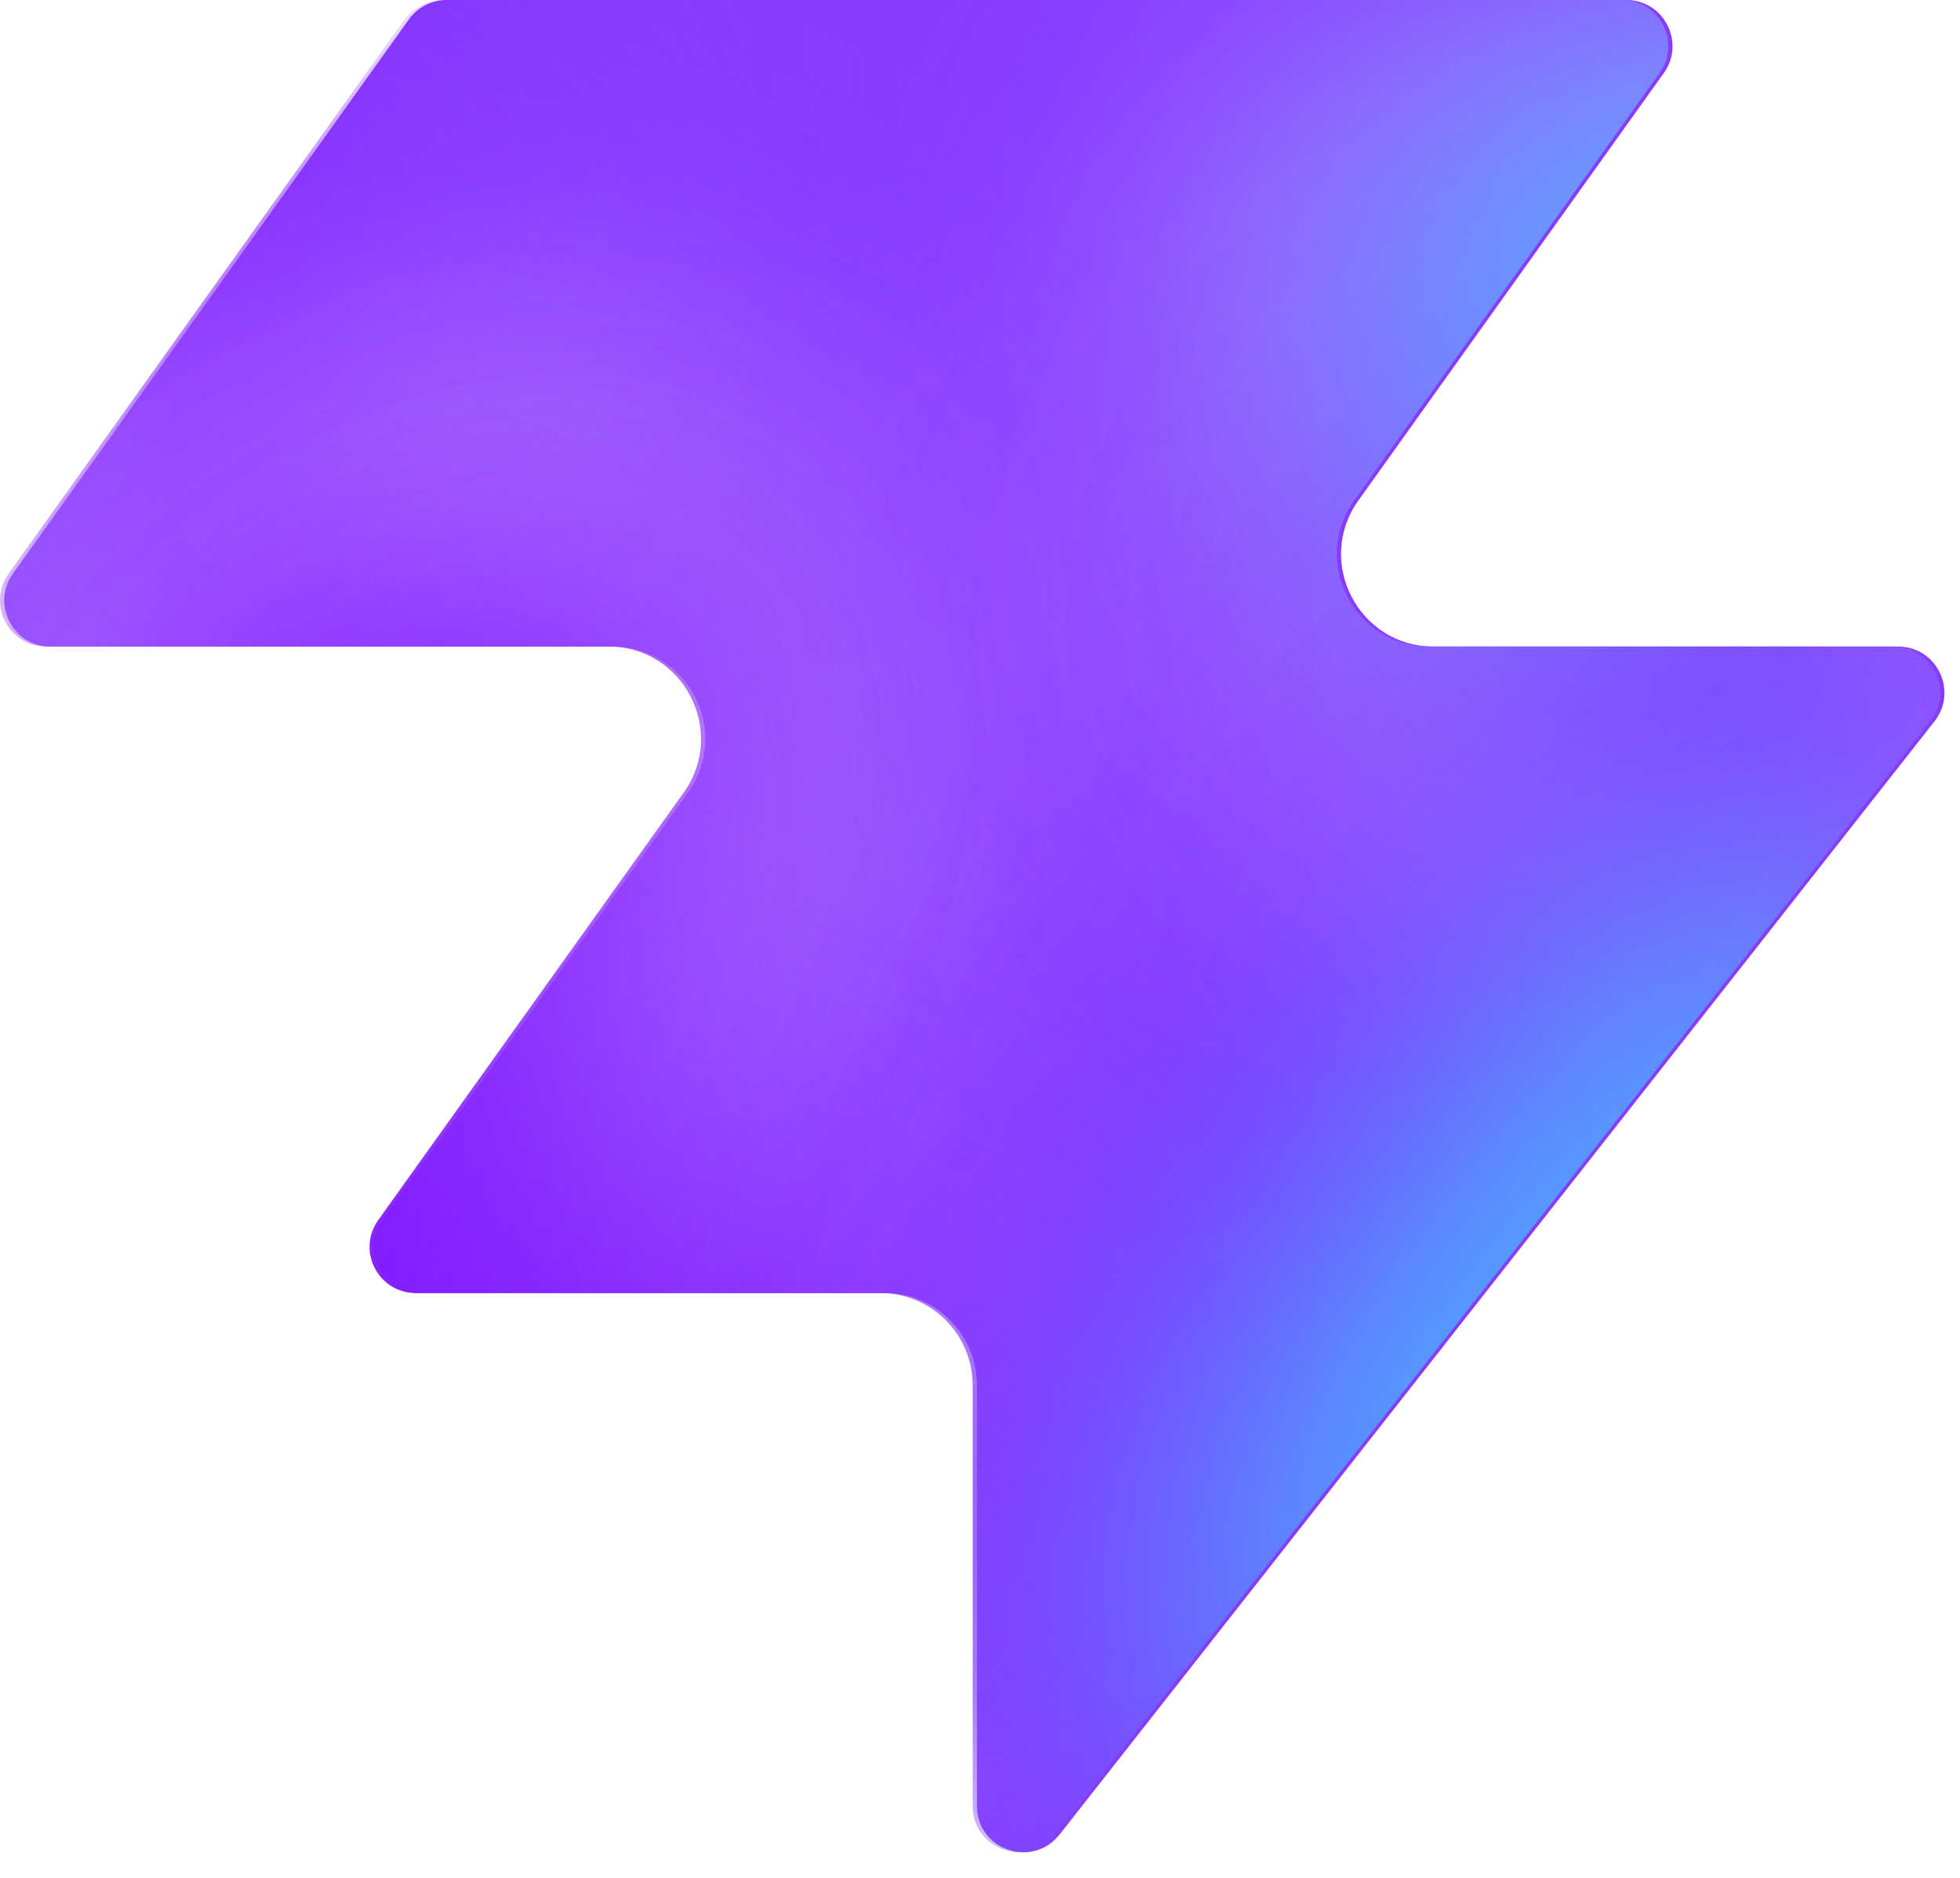
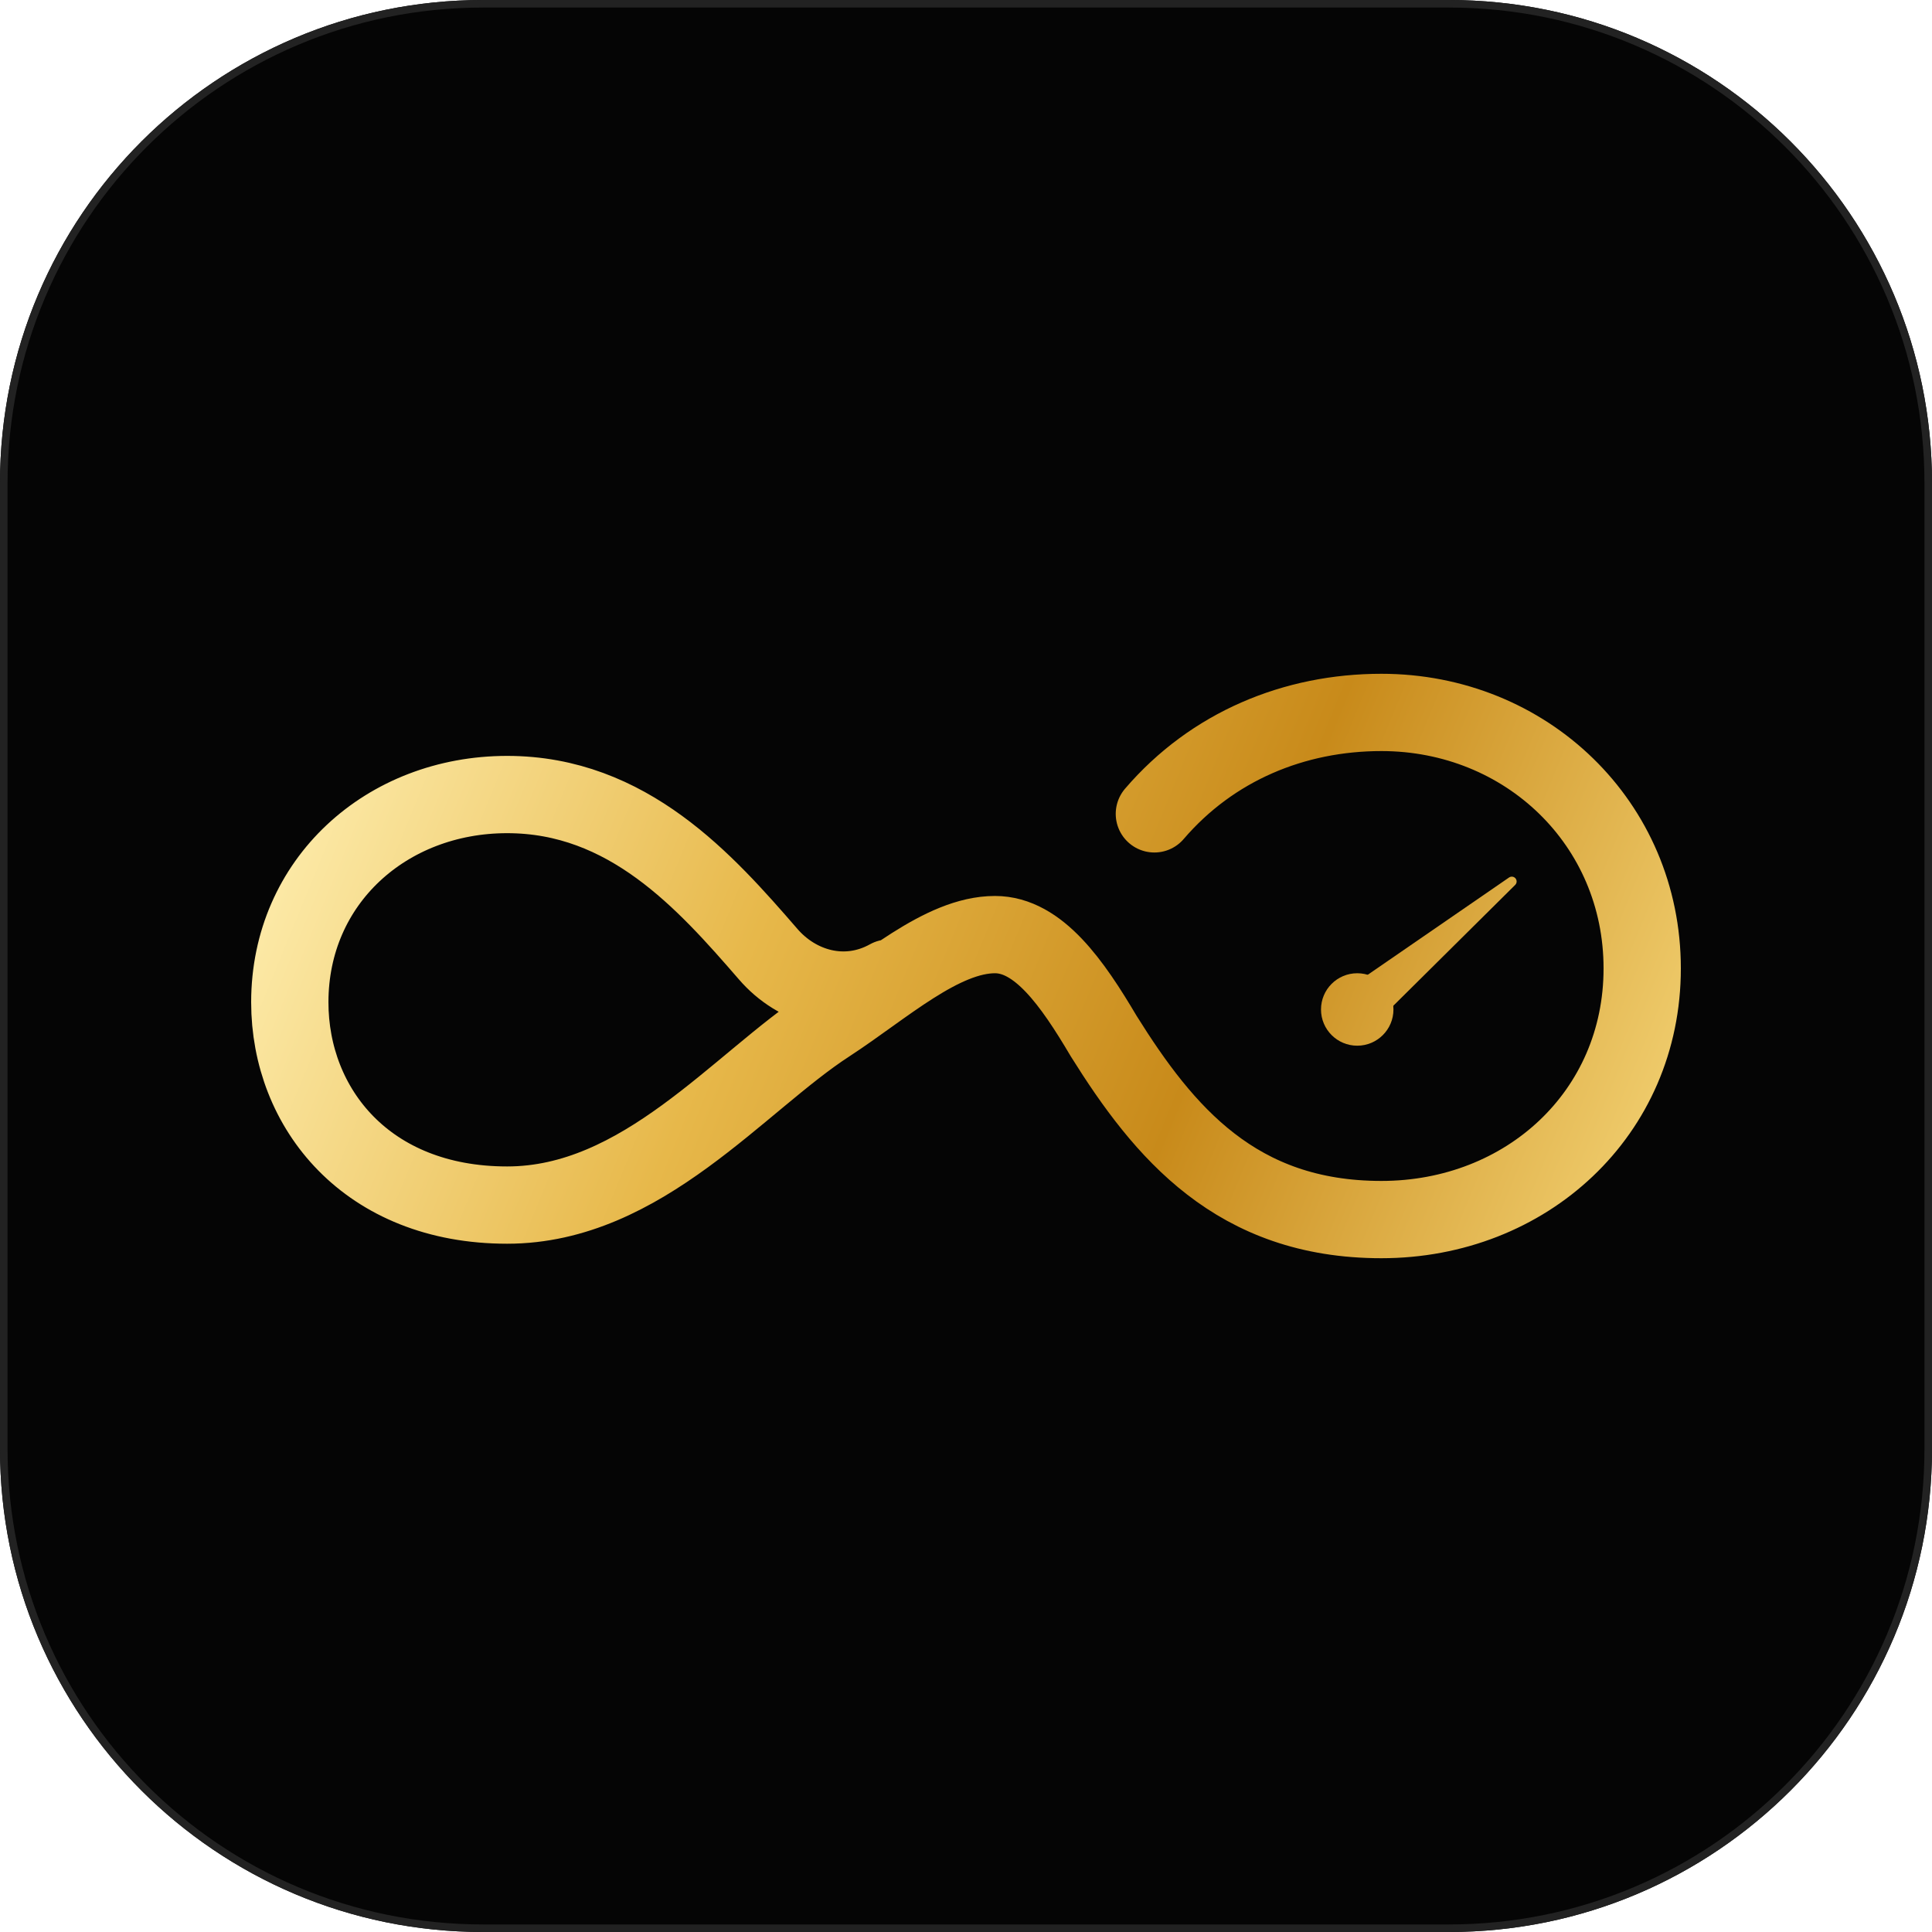
- <svg xmlns="http://www.w3.org/2000/svg" width="48" height="46" fill="none" viewBox="0 0 48 46">
-   <path fill="#863bff" d="M25.946 44.938c-.664.845-2.021.375-2.021-.698V33.937a2.26 2.26 0 0 0-2.262-2.262H10.287c-.92 0-1.456-1.04-.92-1.788l7.48-10.471c1.07-1.497 0-3.578-1.842-3.578H1.237c-.92 0-1.456-1.04-.92-1.788L10.013.474c.214-.297.556-.474.92-.474h28.894c.92 0 1.456 1.04.92 1.788l-7.48 10.471c-1.07 1.498 0 3.579 1.842 3.579h11.377c.943 0 1.473 1.088.89 1.83L25.947 44.94z" style="fill:#863bff;fill:color(display-p3 .525 .23 1);fill-opacity:1" />
-   <mask id="a" width="48" height="46" x="0" y="0" maskUnits="userSpaceOnUse" style="mask-type:alpha">
-     <path fill="#000" d="M25.842 44.938c-.664.844-2.021.375-2.021-.698V33.937a2.26 2.26 0 0 0-2.262-2.262H10.183c-.92 0-1.456-1.04-.92-1.788l7.48-10.471c1.07-1.498 0-3.579-1.842-3.579H1.133c-.92 0-1.456-1.04-.92-1.787L9.91.473c.214-.297.556-.474.92-.474h28.894c.92 0 1.456 1.04.92 1.788l-7.48 10.471c-1.07 1.498 0 3.578 1.842 3.578h11.377c.943 0 1.473 1.088.89 1.832L25.843 44.94z" style="fill:#000;fill-opacity:1" />
-   </mask>
-   <g mask="url(#a)">
-     <g filter="url(#b)">
-       <ellipse cx="5.508" cy="14.704" fill="#ede6ff" rx="5.508" ry="14.704" style="fill:#ede6ff;fill:color(display-p3 .927 .903 1);fill-opacity:1" transform="matrix(.00324 1 1 -.00324 -4.47 31.516)" />
-     </g>
-     <g filter="url(#c)">
-       <ellipse cx="10.399" cy="29.851" fill="#ede6ff" rx="10.399" ry="29.851" style="fill:#ede6ff;fill:color(display-p3 .927 .903 1);fill-opacity:1" transform="matrix(.00324 1 1 -.00324 -39.328 7.883)" />
-     </g>
-     <g filter="url(#d)">
-       <ellipse cx="5.508" cy="30.487" fill="#7e14ff" rx="5.508" ry="30.487" style="fill:#7e14ff;fill:color(display-p3 .492 .077 1);fill-opacity:1" transform="rotate(89.814 -25.913 -14.639)scale(1 -1)" />
-     </g>
-     <g filter="url(#e)">
-       <ellipse cx="5.508" cy="30.599" fill="#7e14ff" rx="5.508" ry="30.599" style="fill:#7e14ff;fill:color(display-p3 .492 .077 1);fill-opacity:1" transform="rotate(89.814 -32.644 -3.334)scale(1 -1)" />
-     </g>
-     <g filter="url(#f)">
-       <ellipse cx="5.508" cy="30.599" fill="#7e14ff" rx="5.508" ry="30.599" style="fill:#7e14ff;fill:color(display-p3 .492 .077 1);fill-opacity:1" transform="matrix(.00324 1 1 -.00324 -34.34 30.47)" />
-     </g>
-     <g filter="url(#g)">
-       <ellipse cx="14.072" cy="22.078" fill="#ede6ff" rx="14.072" ry="22.078" style="fill:#ede6ff;fill:color(display-p3 .927 .903 1);fill-opacity:1" transform="rotate(93.35 24.506 48.493)scale(-1 1)" />
-     </g>
-     <g filter="url(#h)">
-       <ellipse cx="3.47" cy="21.501" fill="#7e14ff" rx="3.47" ry="21.501" style="fill:#7e14ff;fill:color(display-p3 .492 .077 1);fill-opacity:1" transform="rotate(89.009 28.708 47.59)scale(-1 1)" />
-     </g>
-     <g filter="url(#i)">
-       <ellipse cx="3.47" cy="21.501" fill="#7e14ff" rx="3.47" ry="21.501" style="fill:#7e14ff;fill:color(display-p3 .492 .077 1);fill-opacity:1" transform="rotate(89.009 28.708 47.59)scale(-1 1)" />
-     </g>
-     <g filter="url(#j)">
-       <ellipse cx=".387" cy="8.972" fill="#7e14ff" rx="4.407" ry="29.108" style="fill:#7e14ff;fill:color(display-p3 .492 .077 1);fill-opacity:1" transform="rotate(39.51 .387 8.972)" />
-     </g>
-     <g filter="url(#k)">
-       <ellipse cx="47.523" cy="-6.092" fill="#7e14ff" rx="4.407" ry="29.108" style="fill:#7e14ff;fill:color(display-p3 .492 .077 1);fill-opacity:1" transform="rotate(37.892 47.523 -6.092)" />
-     </g>
-     <g filter="url(#l)">
-       <ellipse cx="41.412" cy="6.333" fill="#47bfff" rx="5.971" ry="9.665" style="fill:#47bfff;fill:color(display-p3 .28 .748 1);fill-opacity:1" transform="rotate(37.892 41.412 6.333)" />
-     </g>
-     <g filter="url(#m)">
-       <ellipse cx="-1.879" cy="38.332" fill="#7e14ff" rx="4.407" ry="29.108" style="fill:#7e14ff;fill:color(display-p3 .492 .077 1);fill-opacity:1" transform="rotate(37.892 -1.88 38.332)" />
-     </g>
-     <g filter="url(#n)">
-       <ellipse cx="-1.879" cy="38.332" fill="#7e14ff" rx="4.407" ry="29.108" style="fill:#7e14ff;fill:color(display-p3 .492 .077 1);fill-opacity:1" transform="rotate(37.892 -1.88 38.332)" />
-     </g>
-     <g filter="url(#o)">
-       <ellipse cx="35.651" cy="29.907" fill="#7e14ff" rx="4.407" ry="29.108" style="fill:#7e14ff;fill:color(display-p3 .492 .077 1);fill-opacity:1" transform="rotate(37.892 35.651 29.907)" />
-     </g>
-     <g filter="url(#p)">
-       <ellipse cx="38.418" cy="32.4" fill="#47bfff" rx="5.971" ry="15.297" style="fill:#47bfff;fill:color(display-p3 .28 .748 1);fill-opacity:1" transform="rotate(37.892 38.418 32.4)" />
+ <svg xmlns="http://www.w3.org/2000/svg" viewBox="0 0 512 512">
+   <defs>
+     <linearGradient id="favChampagneGold" gradientUnits="userSpaceOnUse" x1="60" y1="44" x2="640" y2="282">
+       <stop offset="0%" stop-color="#FFF0B3" />
+       <stop offset="35%" stop-color="#E7B84A" />
+       <stop offset="65%" stop-color="#C88A1A" />
+       <stop offset="100%" stop-color="#F6D77A" />
+     </linearGradient>
+   </defs>
+   <rect width="512" height="512" rx="128" fill="#050505" />
+   <rect width="510" height="510" x="1" y="1" rx="127" fill="none" stroke="#222222" stroke-width="2" />
+   <g transform="matrix(0.64 0 0 0.64 32 144)">
+     <g transform="translate(10 10)">
+       <path fill="none" stroke="url(#favChampagneGold)" stroke-width="32" stroke-linecap="round" stroke-linejoin="round" d="M418 102 C442 74 476 60 512 60 C572 60 620 106 620 166 C620 226 572 270 512 270 C452 270 422 234 397 194 C384 172 370 152 352 152 C330 152 306 174 283 189 C246 213 206 264 150 264 C92 264 60 224 60 180 C60 130 100 94 150 94 C200 94 232 130 258 160 C270 174 290 180 308 170" />
+       <path fill="url(#favChampagneGold)" stroke="url(#favChampagneGold)" stroke-width="4" stroke-linejoin="round" d="M497 177.5 L566 130 L507 188.5 Z" />
+       <circle cx="502" cy="183" r="15" fill="url(#favChampagneGold)" />
    </g>
  </g>
-   <defs>
-     <filter id="b" width="60.045" height="41.654" x="-19.77" y="16.149" color-interpolation-filters="sRGB" filterUnits="userSpaceOnUse">
-       <feFlood flood-opacity="0" result="BackgroundImageFix" />
-       <feBlend in="SourceGraphic" in2="BackgroundImageFix" result="shape" />
-       <feGaussianBlur result="effect1_foregroundBlur_2002_17158" stdDeviation="7.659" />
-     </filter>
-     <filter id="c" width="90.34" height="51.437" x="-54.613" y="-7.533" color-interpolation-filters="sRGB" filterUnits="userSpaceOnUse">
-       <feFlood flood-opacity="0" result="BackgroundImageFix" />
-       <feBlend in="SourceGraphic" in2="BackgroundImageFix" result="shape" />
-       <feGaussianBlur result="effect1_foregroundBlur_2002_17158" stdDeviation="7.659" />
-     </filter>
-     <filter id="d" width="79.355" height="29.4" x="-49.64" y="2.03" color-interpolation-filters="sRGB" filterUnits="userSpaceOnUse">
-       <feFlood flood-opacity="0" result="BackgroundImageFix" />
-       <feBlend in="SourceGraphic" in2="BackgroundImageFix" result="shape" />
-       <feGaussianBlur result="effect1_foregroundBlur_2002_17158" stdDeviation="4.596" />
-     </filter>
-     <filter id="e" width="79.579" height="29.4" x="-45.045" y="20.029" color-interpolation-filters="sRGB" filterUnits="userSpaceOnUse">
-       <feFlood flood-opacity="0" result="BackgroundImageFix" />
-       <feBlend in="SourceGraphic" in2="BackgroundImageFix" result="shape" />
-       <feGaussianBlur result="effect1_foregroundBlur_2002_17158" stdDeviation="4.596" />
-     </filter>
-     <filter id="f" width="79.579" height="29.4" x="-43.513" y="21.178" color-interpolation-filters="sRGB" filterUnits="userSpaceOnUse">
-       <feFlood flood-opacity="0" result="BackgroundImageFix" />
-       <feBlend in="SourceGraphic" in2="BackgroundImageFix" result="shape" />
-       <feGaussianBlur result="effect1_foregroundBlur_2002_17158" stdDeviation="4.596" />
-     </filter>
-     <filter id="g" width="74.749" height="58.852" x="15.756" y="-17.901" color-interpolation-filters="sRGB" filterUnits="userSpaceOnUse">
-       <feFlood flood-opacity="0" result="BackgroundImageFix" />
-       <feBlend in="SourceGraphic" in2="BackgroundImageFix" result="shape" />
-       <feGaussianBlur result="effect1_foregroundBlur_2002_17158" stdDeviation="7.659" />
-     </filter>
-     <filter id="h" width="61.377" height="25.362" x="23.548" y="2.284" color-interpolation-filters="sRGB" filterUnits="userSpaceOnUse">
-       <feFlood flood-opacity="0" result="BackgroundImageFix" />
-       <feBlend in="SourceGraphic" in2="BackgroundImageFix" result="shape" />
-       <feGaussianBlur result="effect1_foregroundBlur_2002_17158" stdDeviation="4.596" />
-     </filter>
-     <filter id="i" width="61.377" height="25.362" x="23.548" y="2.284" color-interpolation-filters="sRGB" filterUnits="userSpaceOnUse">
-       <feFlood flood-opacity="0" result="BackgroundImageFix" />
-       <feBlend in="SourceGraphic" in2="BackgroundImageFix" result="shape" />
-       <feGaussianBlur result="effect1_foregroundBlur_2002_17158" stdDeviation="4.596" />
-     </filter>
-     <filter id="j" width="56.045" height="63.649" x="-27.636" y="-22.853" color-interpolation-filters="sRGB" filterUnits="userSpaceOnUse">
-       <feFlood flood-opacity="0" result="BackgroundImageFix" />
-       <feBlend in="SourceGraphic" in2="BackgroundImageFix" result="shape" />
-       <feGaussianBlur result="effect1_foregroundBlur_2002_17158" stdDeviation="4.596" />
-     </filter>
-     <filter id="k" width="54.814" height="64.646" x="20.116" y="-38.415" color-interpolation-filters="sRGB" filterUnits="userSpaceOnUse">
-       <feFlood flood-opacity="0" result="BackgroundImageFix" />
-       <feBlend in="SourceGraphic" in2="BackgroundImageFix" result="shape" />
-       <feGaussianBlur result="effect1_foregroundBlur_2002_17158" stdDeviation="4.596" />
-     </filter>
-     <filter id="l" width="33.541" height="35.313" x="24.641" y="-11.323" color-interpolation-filters="sRGB" filterUnits="userSpaceOnUse">
-       <feFlood flood-opacity="0" result="BackgroundImageFix" />
-       <feBlend in="SourceGraphic" in2="BackgroundImageFix" result="shape" />
-       <feGaussianBlur result="effect1_foregroundBlur_2002_17158" stdDeviation="4.596" />
-     </filter>
-     <filter id="m" width="54.814" height="64.646" x="-29.286" y="6.009" color-interpolation-filters="sRGB" filterUnits="userSpaceOnUse">
-       <feFlood flood-opacity="0" result="BackgroundImageFix" />
-       <feBlend in="SourceGraphic" in2="BackgroundImageFix" result="shape" />
-       <feGaussianBlur result="effect1_foregroundBlur_2002_17158" stdDeviation="4.596" />
-     </filter>
-     <filter id="n" width="54.814" height="64.646" x="-29.286" y="6.009" color-interpolation-filters="sRGB" filterUnits="userSpaceOnUse">
-       <feFlood flood-opacity="0" result="BackgroundImageFix" />
-       <feBlend in="SourceGraphic" in2="BackgroundImageFix" result="shape" />
-       <feGaussianBlur result="effect1_foregroundBlur_2002_17158" stdDeviation="4.596" />
-     </filter>
-     <filter id="o" width="54.814" height="64.646" x="8.244" y="-2.416" color-interpolation-filters="sRGB" filterUnits="userSpaceOnUse">
-       <feFlood flood-opacity="0" result="BackgroundImageFix" />
-       <feBlend in="SourceGraphic" in2="BackgroundImageFix" result="shape" />
-       <feGaussianBlur result="effect1_foregroundBlur_2002_17158" stdDeviation="4.596" />
-     </filter>
-     <filter id="p" width="39.409" height="43.623" x="18.713" y="10.588" color-interpolation-filters="sRGB" filterUnits="userSpaceOnUse">
-       <feFlood flood-opacity="0" result="BackgroundImageFix" />
-       <feBlend in="SourceGraphic" in2="BackgroundImageFix" result="shape" />
-       <feGaussianBlur result="effect1_foregroundBlur_2002_17158" stdDeviation="4.596" />
-     </filter>
-   </defs>
</svg>
